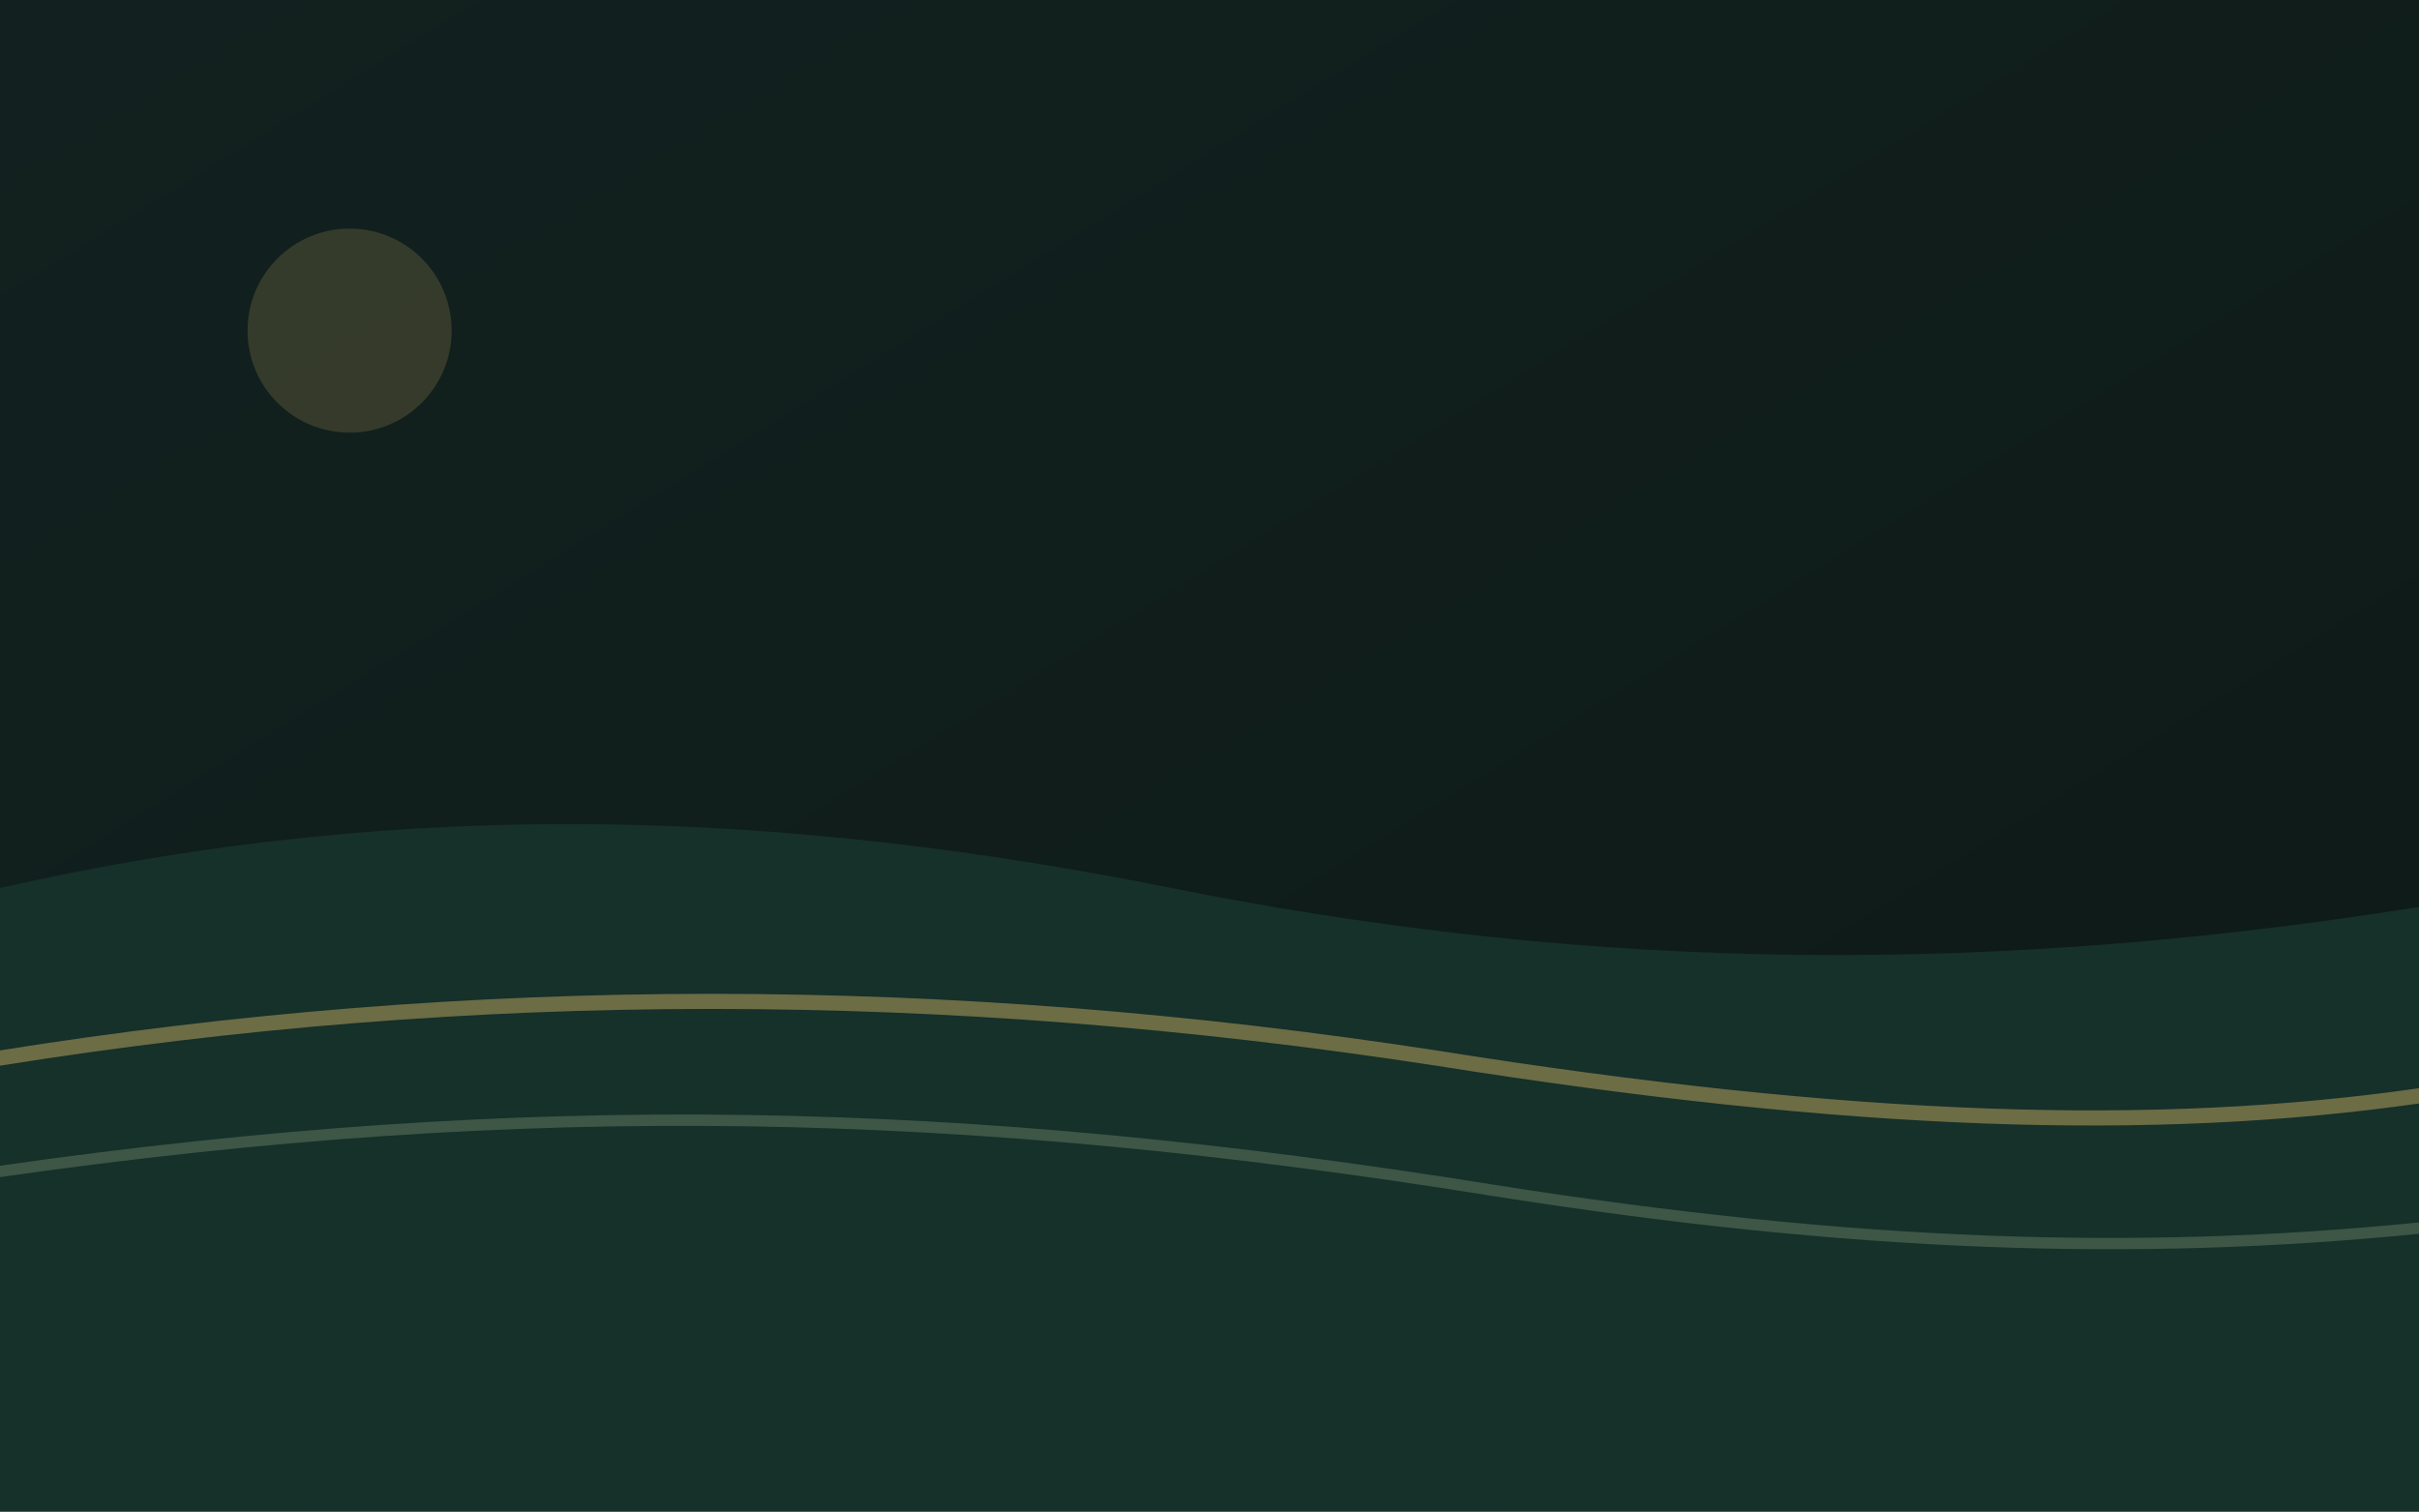
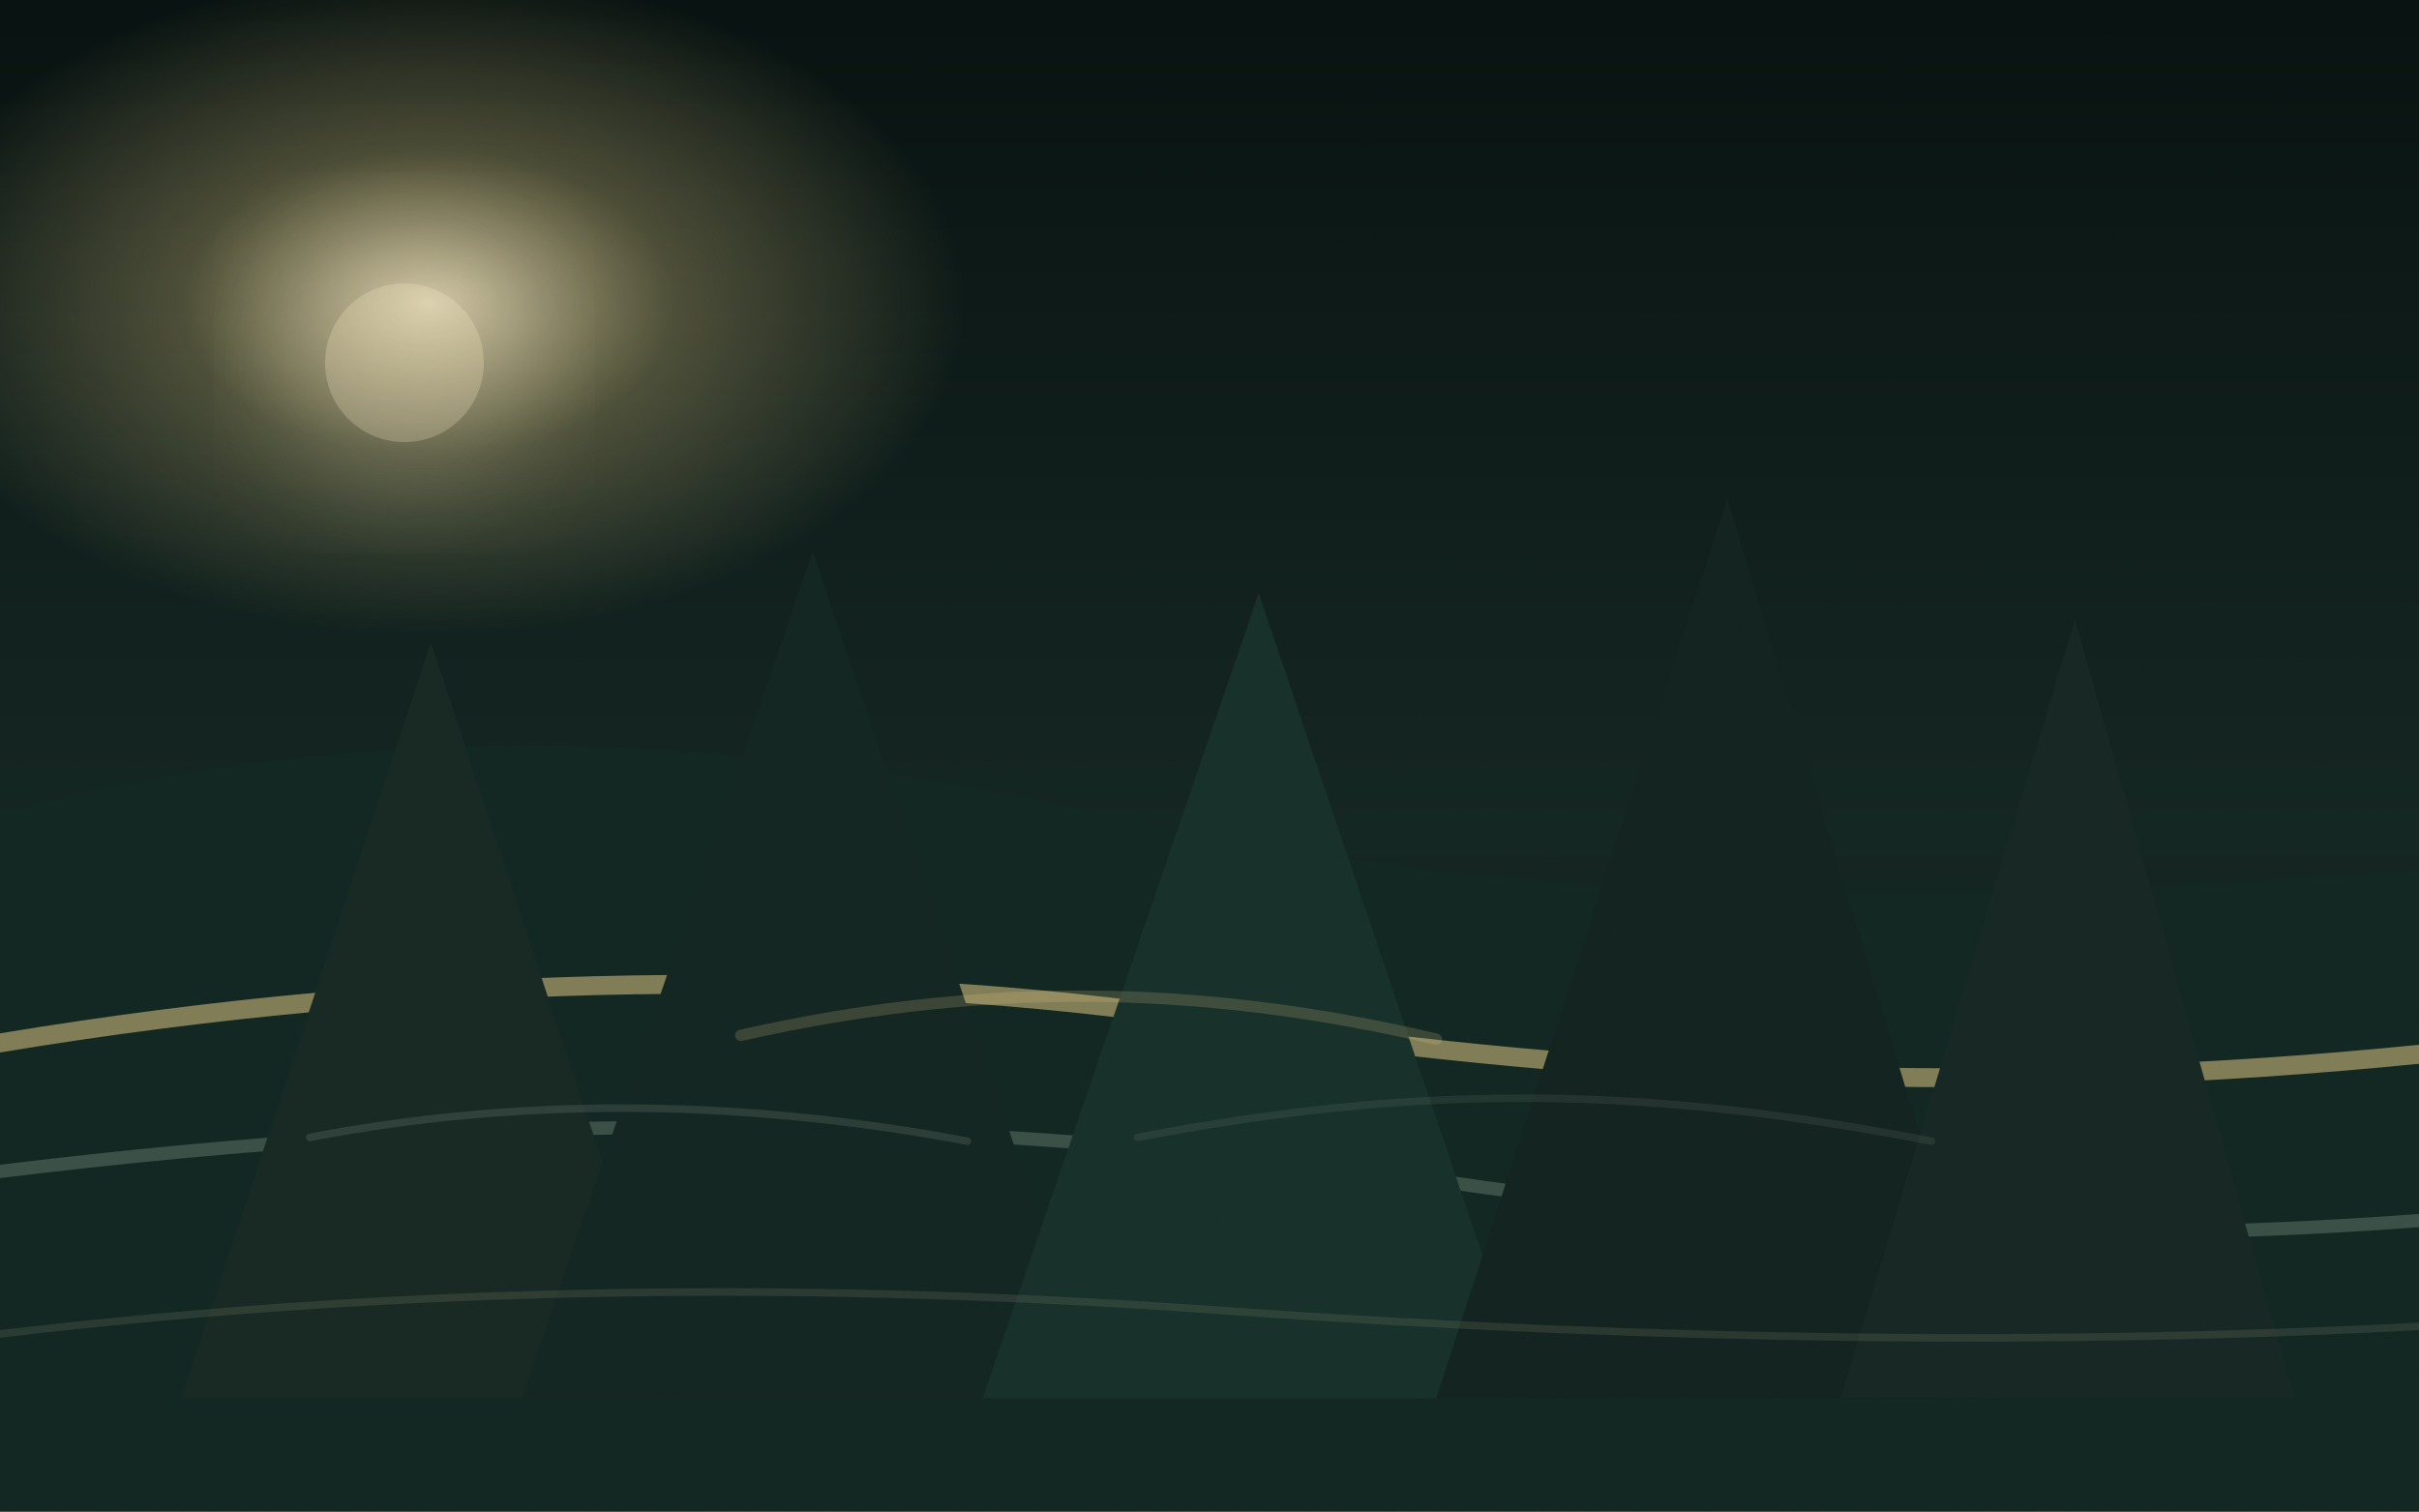
<svg xmlns="http://www.w3.org/2000/svg" viewBox="0 0 1280 800" role="img" aria-label="Steady field">
  <defs>
-     <linearGradient id="g" x1="0" y1="0" x2="1" y2="1">
-       <stop offset="0%" stop-color="#12211f" />
-       <stop offset="100%" stop-color="#0d1917" />
+     <linearGradient id="bg" x1="0" y1="0" x2="0" y2="1">
+       <stop offset="0%" stop-color="#081210" />
+       <stop offset="55%" stop-color="#142622" />
+       <stop offset="100%" stop-color="#0d1715" />
    </linearGradient>
+     <radialGradient id="sun" cx="18%" cy="20%" r="22%">
+       <stop offset="0%" stop-color="#fff0c9" stop-opacity="0.78" />
+       <stop offset="46%" stop-color="#f0d58b" stop-opacity="0.28" />
+       <stop offset="100%" stop-color="#f0d58b" stop-opacity="0" />
+     </radialGradient>
+     <filter id="blur26" x="-20%" y="-20%" width="140%" height="140%">
+       <feGaussianBlur stdDeviation="26" />
+     </filter>
+     <filter id="grain" x="-10%" y="-10%" width="120%" height="120%">
+       <feTurbulence type="fractalNoise" baseFrequency="0.84" numOctaves="2" seed="7" />
+       <feComponentTransfer>
+         <feFuncA type="table" tableValues="0 0.05" />
+       </feComponentTransfer>
+     </filter>
  </defs>
-   <rect width="1280" height="800" fill="url(#g)" />
-   <path d="M0 470 C 220 420, 420 430, 620 470 C 820 510, 1030 520, 1280 480 L1280 800 L0 800 Z" fill="#16302a" />
-   <path d="M0 560 C 250 520, 500 520, 760 560 C 980 595, 1140 600, 1280 580" fill="none" stroke="#d6b667" stroke-opacity="0.45" stroke-width="8" stroke-linecap="round" />
-   <path d="M0 620 C 280 580, 510 585, 790 630 C 980 660, 1130 665, 1280 650" fill="none" stroke="#9aad87" stroke-opacity="0.3" stroke-width="6" stroke-linecap="round" />
-   <circle cx="185" cy="175" r="54" fill="#d8b766" fill-opacity="0.18" />
+   <rect width="1280" height="800" fill="url(#bg)" />
+   <rect width="1280" height="800" fill="url(#sun)" />
+   <circle cx="214" cy="192" r="72" fill="#fff0c9" fill-opacity="0.16" filter="url(#blur26)" />
+   <circle cx="214" cy="192" r="42" fill="#fff0c9" fill-opacity="0.24" />
+   <path d="M0 430 C 186 382, 370 386, 552 424 C 736 464, 914 492, 1280 460 L1280 800 L0 800 Z" fill="#122722" />
+   <path d="M0 552 C 228 514, 454 512, 640 540 C 858 572, 1060 580, 1280 558" fill="none" stroke="#f0d58b" stroke-opacity="0.5" stroke-width="10" stroke-linecap="round" />
+   <path d="M0 620 C 262 588, 494 588, 768 626 C 960 654, 1120 658, 1280 646" fill="none" stroke="#96ad9c" stroke-opacity="0.3" stroke-width="7" stroke-linecap="round" />
+   <path d="M96 740 L228 340 L360 740 Z" fill="#182924" />
+   <path d="M276 740 L430 292 L582 740 Z" fill="#142622" />
+   <path d="M520 740 L666 314 L810 740 Z" fill="#173029" />
+   <path d="M760 740 L914 264 L1058 740 Z" fill="#13231f" />
+   <path d="M974 740 L1098 328 L1214 740 Z" fill="#172824" />
+   <path d="M164 602 C 268 582, 384 580, 512 604" fill="none" stroke="#dfe8dd" stroke-opacity="0.12" stroke-width="4" stroke-linecap="round" />
+   <path d="M392 548 C 516 520, 632 520, 760 550" fill="none" stroke="#f0d58b" stroke-opacity="0.18" stroke-width="6" stroke-linecap="round" />
+   <path d="M602 602 C 748 574, 868 574, 1022 604" fill="none" stroke="#dfe8dd" stroke-opacity="0.08" stroke-width="4" stroke-linecap="round" />
+   <path d="M0 706 C 220 680, 434 678, 652 694 C 880 710, 1092 712, 1280 702" fill="none" stroke="#f8e7b7" stroke-opacity="0.1" stroke-width="4" stroke-linecap="round" />
+   <rect width="1280" height="800" filter="url(#grain)" opacity="0.18" />
</svg>
